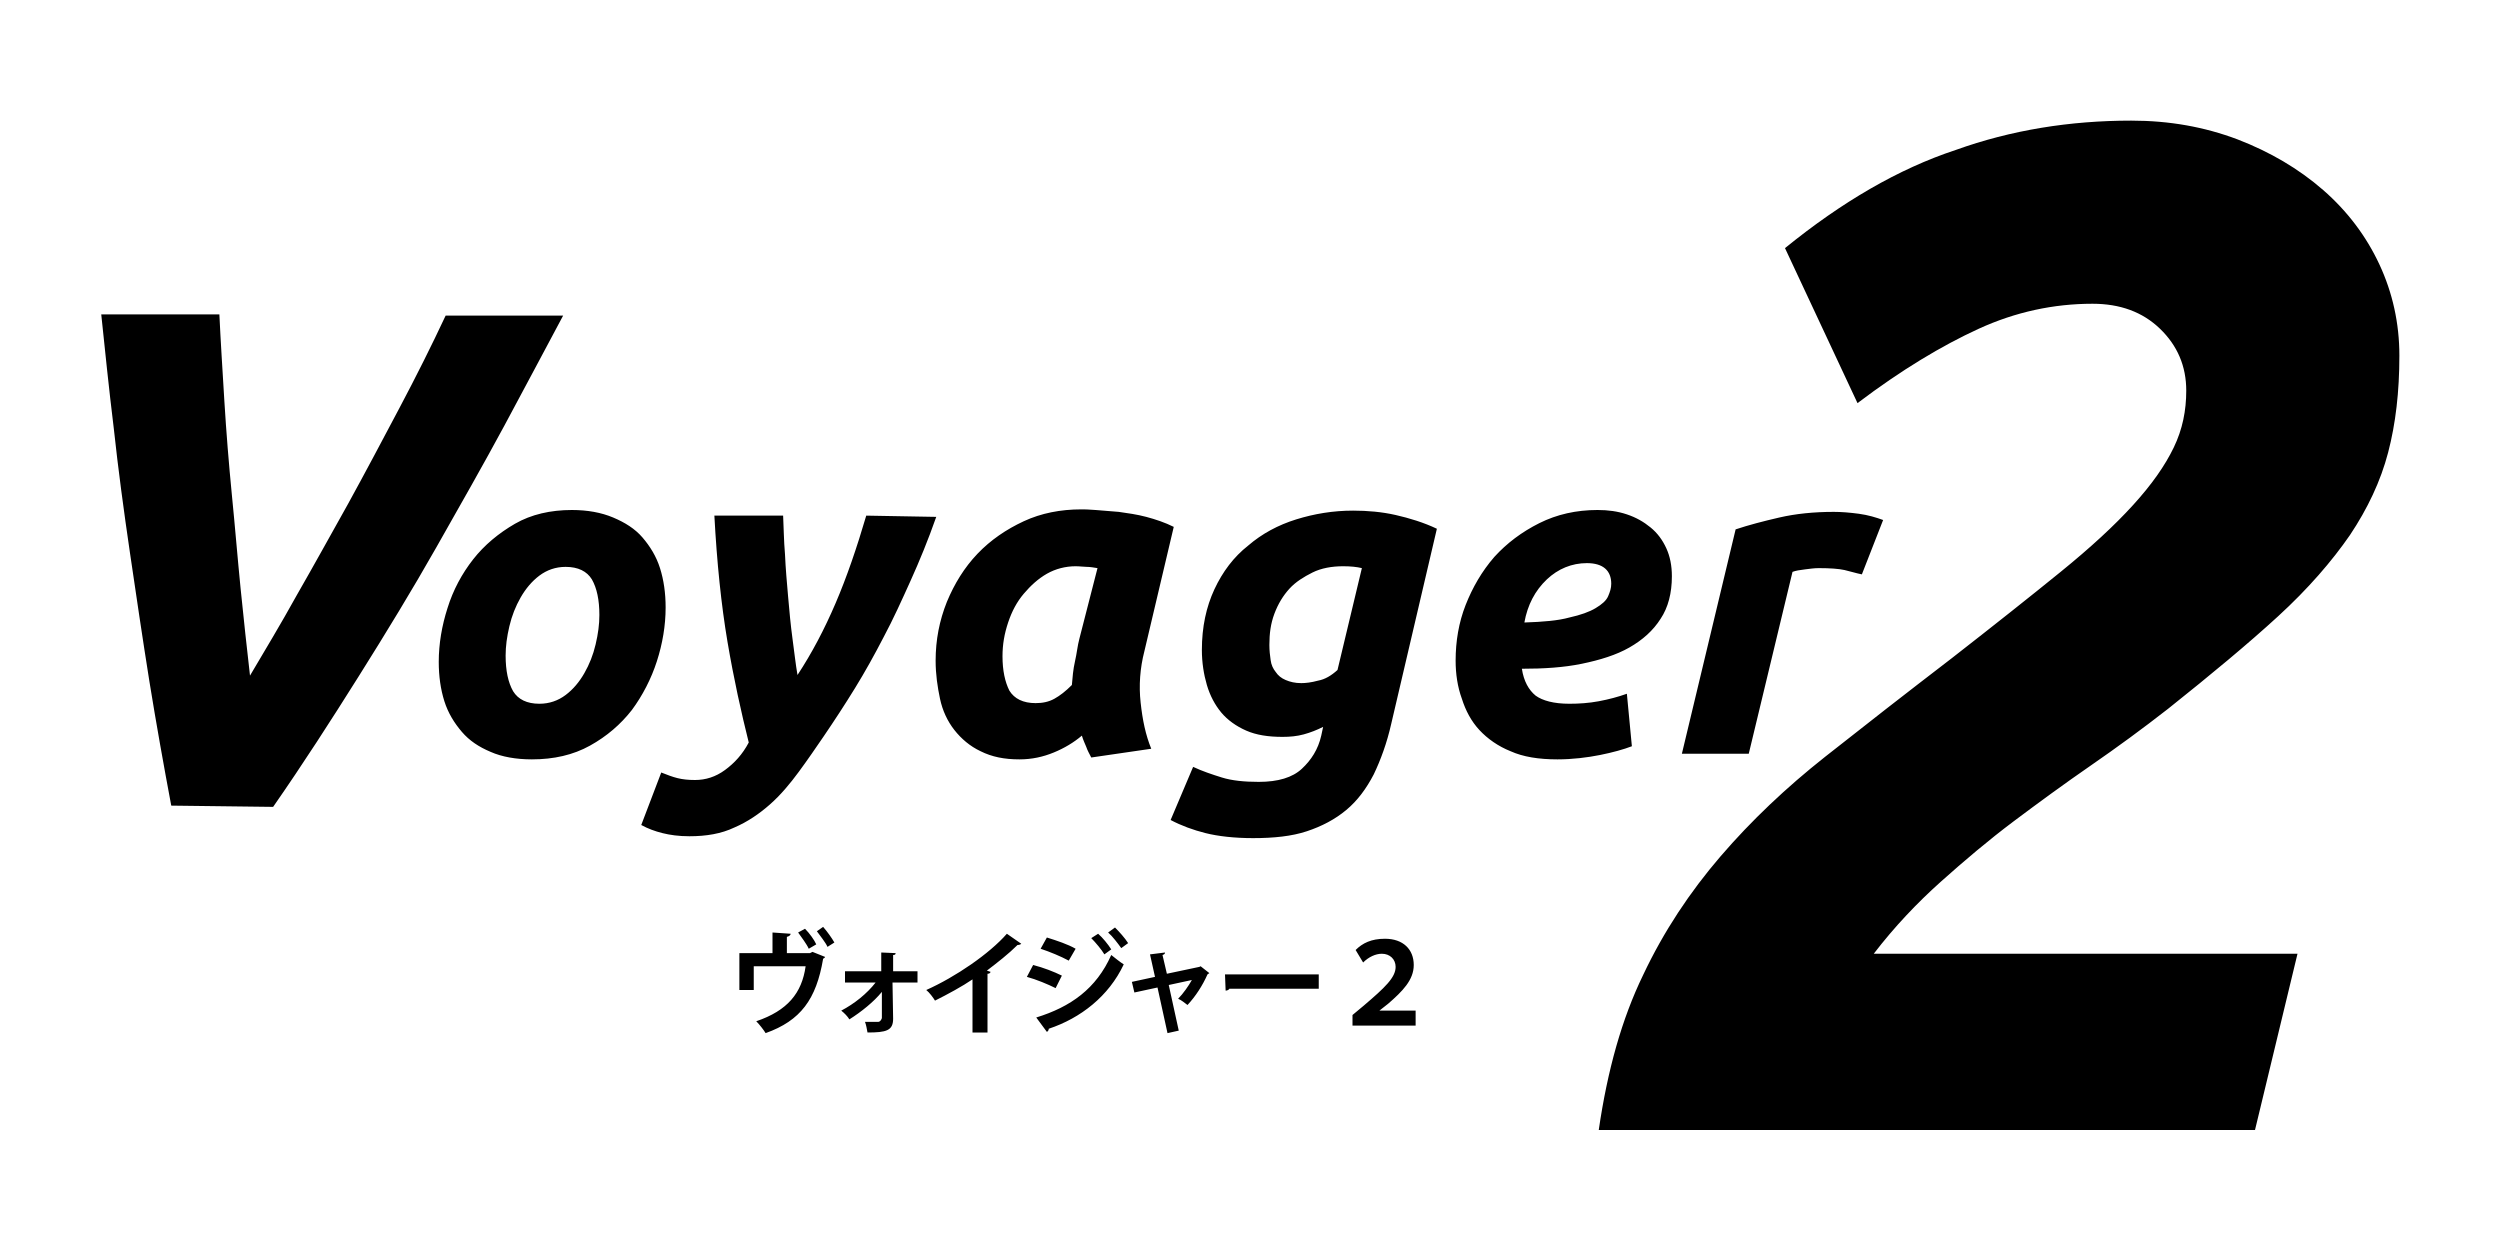
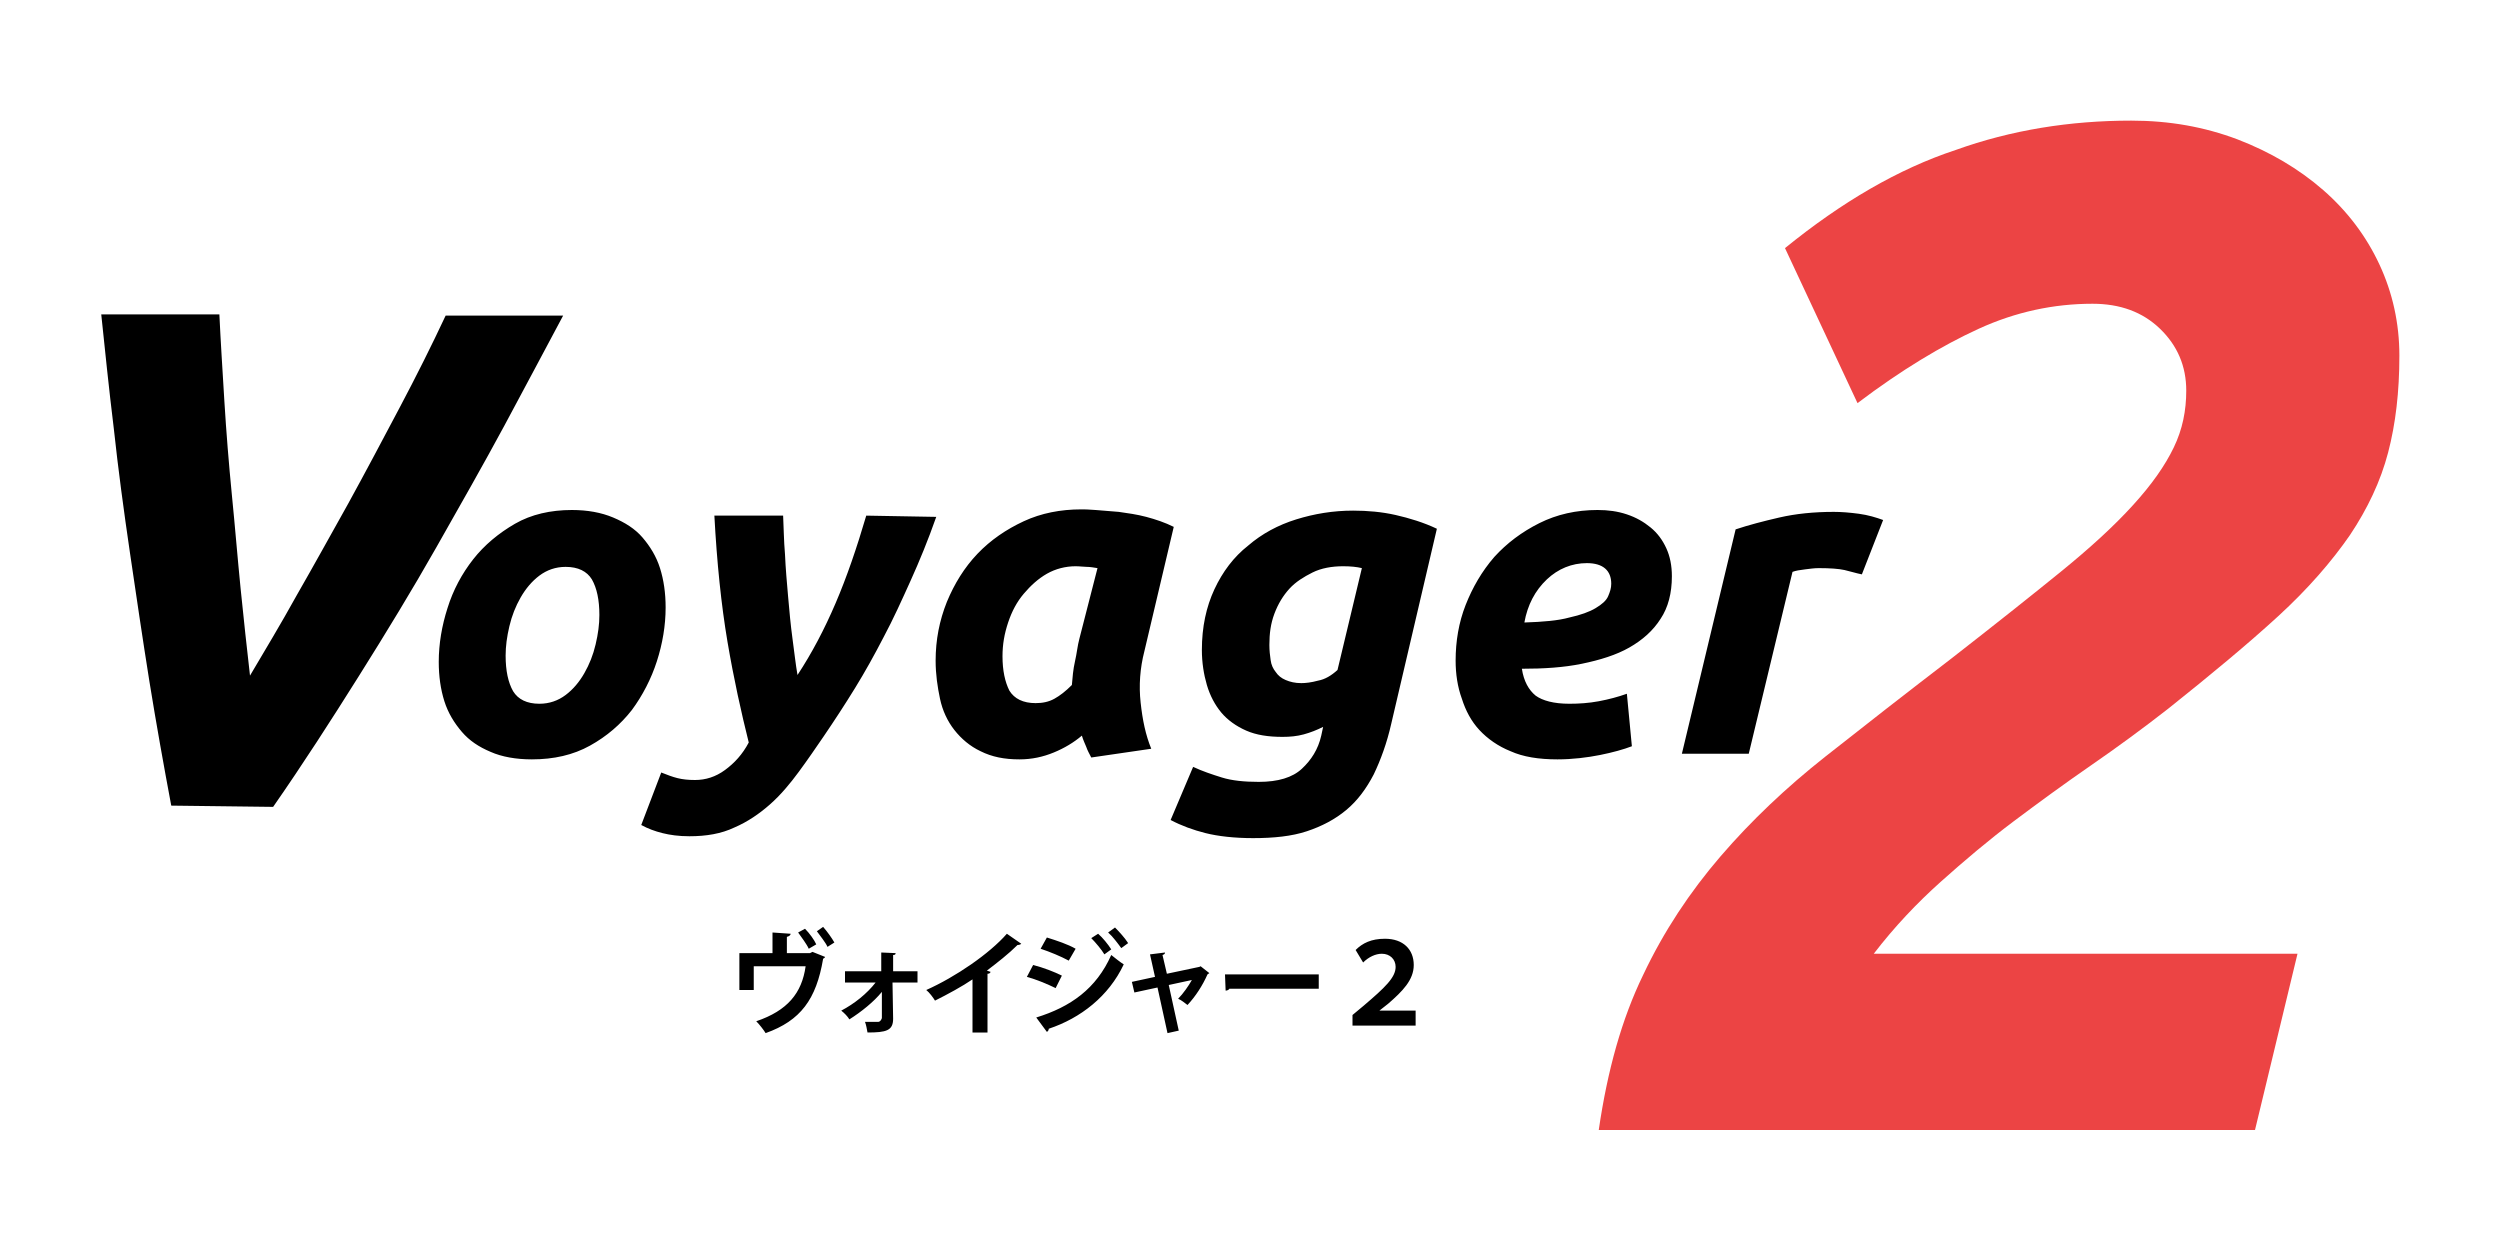
- <svg xmlns="http://www.w3.org/2000/svg" version="1.1" x="0px" y="0px" viewBox="0 0 400 200" style="enable-background:new 0 0 400 200;" xml:space="preserve">
-   <path d="M27.4,128.9c-1.2-6.4-2.4-13.1-3.5-19.9c-1.1-6.9-2.1-13.7-3.1-20.5s-1.9-13.5-2.6-20c-0.8-6.5-1.4-12.5-2-18.2h18.9  c0.2,4.3,0.5,8.9,0.8,13.9c0.3,4.9,0.7,9.9,1.2,15c0.5,5,0.9,10,1.4,15c0.5,4.9,1,9.6,1.5,13.9c2.3-3.9,4.9-8.2,7.5-12.9  c2.7-4.7,5.4-9.6,8.2-14.6c2.8-5.1,5.5-10.2,8.2-15.3c2.7-5.1,5.2-10.1,7.4-14.8h18.8c-2.9,5.4-6,11.3-9.4,17.6s-7.1,12.8-10.9,19.5  s-8,13.6-12.4,20.6s-8.9,14-13.7,20.9L27.4,128.9L27.4,128.9z M85.1,121.5c-2.5,0-4.8-0.4-6.6-1.2c-1.9-0.8-3.4-1.8-4.6-3.2  s-2.2-3-2.8-4.9c-0.6-1.9-0.9-4-0.9-6.3c0-2.9,0.5-5.8,1.4-8.6c0.9-2.9,2.3-5.5,4.1-7.8c1.8-2.3,4.1-4.2,6.7-5.7s5.7-2.2,9.1-2.2  c2.5,0,4.7,0.4,6.6,1.2c1.9,0.8,3.5,1.8,4.7,3.2s2.2,3,2.8,4.9c0.6,1.9,0.9,4,0.9,6.3c0,2.9-0.5,5.8-1.4,8.6s-2.3,5.5-4,7.8  c-1.8,2.3-4,4.2-6.7,5.7S88.6,121.5,85.1,121.5L85.1,121.5z M90.5,90.7c-1.6,0-3,0.5-4.2,1.4s-2.2,2.1-3,3.5s-1.4,2.9-1.8,4.6  s-0.6,3.2-0.6,4.7c0,2.4,0.4,4.3,1.2,5.7c0.8,1.3,2.2,2,4.2,2c1.6,0,3-0.5,4.2-1.4s2.2-2.1,3-3.5s1.4-2.9,1.8-4.6s0.6-3.2,0.6-4.7  c0-2.4-0.4-4.3-1.2-5.7C93.9,91.4,92.5,90.7,90.5,90.7z M149.8,82.7c-1.3,3.7-2.7,7.1-4.1,10.2s-2.8,6.2-4.3,9  c-1.5,2.9-3,5.6-4.6,8.2s-3.3,5.2-5,7.7c-1.3,1.9-2.6,3.8-4,5.7c-1.4,1.9-2.9,3.7-4.6,5.2s-3.6,2.8-5.7,3.7c-2.1,1-4.5,1.4-7.2,1.4  c-1.7,0-3.1-0.2-4.3-0.5s-2.3-0.7-3.4-1.3l3.2-8.4c1,0.4,1.8,0.7,2.6,0.9s1.7,0.3,2.8,0.3c1.7,0,3.3-0.5,4.8-1.6s2.8-2.5,3.8-4.4  c-1.2-4.8-2.4-10.2-3.4-16.1s-1.7-12.7-2.1-20.2h11c0.1,1.9,0.1,3.9,0.3,6.2c0.1,2.3,0.3,4.5,0.5,6.8s0.4,4.5,0.7,6.7  s0.5,4.1,0.8,5.8c2.3-3.5,4.3-7.3,6.1-11.5s3.4-8.9,4.9-14L149.8,82.7L149.8,82.7z M183.1,104.2c-0.7,2.7-0.9,5.5-0.6,8.2  c0.3,2.8,0.8,5.2,1.7,7.4l-9.6,1.4c-0.3-0.6-0.6-1.1-0.8-1.7c-0.2-0.5-0.5-1.1-0.7-1.8c-1.3,1.1-2.8,2-4.5,2.7s-3.5,1.1-5.5,1.1  c-2.4,0-4.4-0.4-6.2-1.3c-1.7-0.8-3.1-2-4.2-3.4c-1.1-1.4-1.9-3.1-2.3-5s-0.7-3.9-0.7-6.1c0-3.3,0.6-6.4,1.8-9.4  c1.2-2.9,2.8-5.5,4.9-7.7c2.1-2.2,4.6-3.9,7.4-5.2s5.9-1.9,9.2-1.9c0.4,0,1.2,0,2.3,0.1s2.3,0.2,3.7,0.3c1.4,0.2,2.9,0.4,4.4,0.8  s3,0.9,4.4,1.6L183.1,104.2L183.1,104.2z M175.6,90.9c-0.6-0.1-1.2-0.2-1.7-0.2s-1.1-0.1-1.8-0.1c-1.6,0-3.2,0.4-4.6,1.2  c-1.4,0.8-2.6,1.9-3.7,3.2c-1.1,1.3-1.9,2.8-2.5,4.6s-0.9,3.5-0.9,5.4c0,2.3,0.4,4.1,1.1,5.5c0.8,1.3,2.2,2,4.2,2  c1.1,0,2.1-0.2,3-0.7s1.8-1.2,2.8-2.2c0.1-1.2,0.2-2.5,0.5-3.8s0.4-2.5,0.7-3.6L175.6,90.9L175.6,90.9z M222.6,115.8  c-0.7,3.1-1.7,5.8-2.8,8.1c-1.2,2.3-2.6,4.2-4.4,5.7c-1.8,1.5-3.9,2.6-6.3,3.4s-5.3,1.1-8.6,1.1c-3,0-5.6-0.3-7.6-0.8  s-3.9-1.2-5.6-2.1l3.6-8.5c1.5,0.7,3,1.2,4.6,1.7s3.6,0.7,5.9,0.7c3.1,0,5.4-0.7,6.9-2.1s2.6-3.1,3.1-5.3l0.3-1.4  c-1,0.5-2,0.9-3.1,1.2s-2.2,0.4-3.4,0.4c-2.3,0-4.2-0.3-5.8-1s-3-1.7-4-2.9c-1-1.2-1.8-2.7-2.3-4.4c-0.5-1.7-0.8-3.6-0.8-5.6  c0-3.7,0.7-6.9,2-9.7s3.1-5.2,5.4-7c2.2-1.9,4.8-3.3,7.7-4.2s5.9-1.4,9.1-1.4c2.3,0,4.6,0.2,6.8,0.7s4.5,1.2,6.6,2.2L222.6,115.8  L222.6,115.8z M217.9,90.9c-0.8-0.2-1.8-0.3-3-0.3c-1.8,0-3.5,0.3-4.9,1s-2.7,1.5-3.7,2.6s-1.8,2.4-2.4,4s-0.8,3.2-0.8,5  c0,0.9,0.1,1.7,0.2,2.4c0.1,0.8,0.4,1.4,0.8,1.9c0.4,0.6,0.9,1,1.6,1.3c0.7,0.3,1.5,0.5,2.5,0.5c0.7,0,1.6-0.1,2.7-0.4  c1.1-0.2,2.1-0.8,3.1-1.7L217.9,90.9L217.9,90.9z M232.9,105.7c0-3.1,0.5-6.1,1.6-8.9s2.6-5.4,4.6-7.7c2-2.2,4.4-4,7.2-5.4  s5.9-2.1,9.3-2.1c1.7,0,3.2,0.2,4.7,0.7s2.7,1.2,3.8,2.1c1.1,0.9,1.9,2,2.5,3.3s0.9,2.8,0.9,4.5c0,2.7-0.6,5-1.8,6.8  c-1.2,1.9-2.9,3.4-5,4.6s-4.7,2-7.6,2.6s-6.1,0.8-9.6,0.8c0.3,2,1.1,3.4,2.2,4.3c1.1,0.8,2.9,1.3,5.4,1.3c1.5,0,3.1-0.1,4.7-0.4  c1.6-0.3,3.1-0.7,4.5-1.2l0.8,8.4c-1.3,0.5-3.1,1-5.1,1.4s-4.4,0.7-6.8,0.7c-3,0-5.5-0.4-7.5-1.3c-2-0.8-3.7-2-5-3.4s-2.2-3.1-2.8-5  C233.2,109.9,232.9,107.8,232.9,105.7L232.9,105.7z M253.9,90.1c-2.4,0-4.6,0.9-6.4,2.6c-1.9,1.8-3.1,4.1-3.6,6.9  c3-0.1,5.4-0.3,7.2-0.8c1.8-0.4,3.2-0.9,4.2-1.5s1.7-1.2,2-1.9c0.3-0.7,0.5-1.3,0.5-2C257.8,91.3,256.5,90.1,253.9,90.1L253.9,90.1z   M297.9,91.9c-1-0.2-1.9-0.5-2.8-0.7s-2.3-0.3-4.1-0.3c-0.7,0-1.4,0.1-2.2,0.2c-0.8,0.1-1.5,0.2-2,0.4l-7,29.1h-10.7l8.6-35.9  c2.1-0.7,4.4-1.3,7-1.9s5.5-0.9,8.7-0.9c1.2,0,2.5,0.1,4,0.3c1.5,0.2,2.8,0.6,3.9,1L297.9,91.9L297.9,91.9z M341,19.3  c6.1,0,11.7,1,17,3c5.2,2,9.8,4.7,13.7,8.1s6.9,7.4,9,11.9s3.2,9.4,3.2,14.6c0,5.8-0.6,10.9-1.8,15.5c-1.2,4.6-3.3,9-6.1,13.2  c-2.9,4.2-6.7,8.6-11.5,13s-10.7,9.3-17.6,14.8c-4.1,3.2-8.2,6.2-12.4,9.1c-4.2,2.9-8.3,5.9-12.3,8.9s-7.9,6.3-11.7,9.7  c-3.8,3.4-7.4,7.2-10.7,11.5h67.8l-6.8,28.2h-105c1.4-9.6,3.7-17.8,7.1-24.8c3.3-7,7.5-13.3,12.4-19s10.5-11,16.7-15.9  s13-10.2,20.3-15.8c6.8-5.3,12.6-9.9,17.4-13.8s8.6-7.4,11.6-10.7c3-3.3,5.1-6.3,6.5-9.2c1.4-2.9,2-5.9,2-9.1c0-3.9-1.4-7.2-4.2-9.9  s-6.4-4-10.8-4c-6.2,0-12.3,1.3-18.2,4c-5.9,2.7-12.4,6.6-19.4,11.9l-11.6-24.8c9.1-7.4,18.2-12.7,27.3-15.7  C321.8,20.8,331.2,19.3,341,19.3L341,19.3z M123.6,149.2l2.9,0.2c0,0.2-0.2,0.4-0.6,0.5v2.6h3.7l0.4-0.2l2,0.8  c0,0.1-0.1,0.2-0.3,0.3c-1.1,6.5-3.6,9.9-9.2,11.9c-0.3-0.5-1-1.4-1.5-1.9c5-1.7,7.3-4.5,7.9-8.8h-8.3v3.8h-2.3v-5.9h5.3  C123.6,152.5,123.6,149.2,123.6,149.2z M128.8,148.6c0.7,0.7,1.5,1.8,1.8,2.5l-1.2,0.7c-0.3-0.7-1.2-1.9-1.7-2.6L128.8,148.6z   M131.7,148.3c0.7,0.8,1.4,1.8,1.8,2.5l-1.1,0.7c-0.3-0.7-1.2-1.8-1.7-2.5L131.7,148.3z M146.7,157.2h-3.9l0.1,5.8  c0,1.9-1.1,2.2-4.1,2.2c-0.1-0.5-0.2-1.2-0.4-1.7h2.1c0.3,0,0.5-0.3,0.6-0.6v-4.2c-1.3,1.6-3.3,3.2-5.2,4.4c-0.3-0.5-0.8-1-1.3-1.4  c2.1-1.1,4.1-2.7,5.5-4.5h-4.9v-1.8h5.8v-3l2.3,0.1c0,0.2-0.1,0.3-0.4,0.3v2.6h3.9v1.8H146.7z M163.4,151c-0.1,0.1-0.3,0.2-0.6,0.2  c-1.4,1.4-3.2,2.8-4.9,4.1c0.2,0.1,0.4,0.1,0.6,0.2c-0.1,0.2-0.2,0.3-0.5,0.3v9.4h-2.4v-8.5c-1.6,1.1-4,2.4-6,3.4  c-0.3-0.5-0.9-1.3-1.4-1.7c4.7-2.1,10.1-5.8,12.9-9L163.4,151z M165.3,154.4c1.6,0.4,3.4,1.1,4.6,1.7l-1,2c-1.2-0.6-3.1-1.4-4.6-1.8  L165.3,154.4z M165.8,162.8c5.5-1.7,9.6-4.6,12-10c0.5,0.4,1.5,1.2,2,1.5c-2.4,5.1-6.9,8.6-12,10.3c0,0.2-0.1,0.4-0.3,0.5  L165.8,162.8z M167.5,150c1.6,0.5,3.4,1.1,4.6,1.8l-1.1,1.9c-1.3-0.7-3-1.4-4.5-1.9L167.5,150z M175.7,149.4  c0.7,0.6,1.6,1.7,2.1,2.5l-1.1,0.8c-0.4-0.7-1.4-1.9-2.1-2.6L175.7,149.4z M178.4,148.4c0.7,0.7,1.6,1.7,2.1,2.5l-1.1,0.8  c-0.5-0.7-1.4-1.9-2.1-2.5L178.4,148.4z M193.5,155.7c-0.1,0.1-0.2,0.1-0.3,0.2c-0.8,1.8-1.9,3.5-3.2,4.9c-0.4-0.3-1-0.8-1.5-1  c0.8-0.8,1.7-2.1,2.2-3l-3.7,0.8l1.6,7.3l-1.8,0.4l-1.6-7.3l-3.7,0.8l-0.4-1.7l3.7-0.8l-0.8-3.6l2.4-0.3c0,0.2-0.1,0.3-0.4,0.4  l0.7,3l5.2-1.1l0.2-0.1L193.5,155.7z M196,155.9h15v2.3h-14.3c-0.1,0.2-0.4,0.3-0.6,0.3L196,155.9z M216.9,152  c1.1-1.1,2.5-1.8,4.7-1.8c2.9,0,4.6,1.7,4.6,4.2c0,2.4-1.8,4.2-4.1,6.2l-1.4,1.1l0,0h5.8v2.4h-10.1v-1.7l1.8-1.5  c3.4-2.9,5.1-4.5,5.1-6.2c0-1.2-0.9-2.1-2.2-2.1c-1,0-2.1,0.5-3,1.4L216.9,152z" />
+ <svg xmlns="http://www.w3.org/2000/svg" x="0px" y="0px" viewBox="0 0 400 200" style="enable-background:new 0 0 400 200;" xml:space="preserve">
+   <style type="text/css">
+ 	.st0{fill:#EC4444;}
+ </style>
+   <path class="st0" d="M341,19.3c6.1,0,11.7,1,17,3c5.2,2,9.8,4.7,13.7,8.1s6.9,7.4,9,11.9s3.2,9.4,3.2,14.6c0,5.8-0.6,10.9-1.8,15.5  c-1.2,4.6-3.3,9-6.1,13.2c-2.9,4.2-6.7,8.6-11.5,13s-10.7,9.3-17.6,14.8c-4.1,3.2-8.2,6.2-12.4,9.1c-4.2,2.9-8.3,5.9-12.3,8.9  s-7.9,6.3-11.7,9.7c-3.8,3.4-7.4,7.2-10.7,11.5h67.8l-6.8,28.2h-105c1.4-9.6,3.7-17.8,7.1-24.8c3.3-7,7.5-13.3,12.4-19  s10.5-11,16.7-15.9s13-10.2,20.3-15.8c6.8-5.3,12.6-9.9,17.4-13.8s8.6-7.4,11.6-10.7c3-3.3,5.1-6.3,6.5-9.2c1.4-2.9,2-5.9,2-9.1  c0-3.9-1.4-7.2-4.2-9.9s-6.4-4-10.8-4c-6.2,0-12.3,1.3-18.2,4c-5.9,2.7-12.4,6.6-19.4,11.9l-11.6-24.8c9.1-7.4,18.2-12.7,27.3-15.7  C321.8,20.8,331.2,19.3,341,19.3L341,19.3z" />
+   <path d="M165.3,154.4c1.6,0.4,3.4,1.1,4.6,1.7l-1,2c-1.2-0.6-3.1-1.4-4.6-1.8L165.3,154.4z" />
+   <path d="M178.4,148.4c0.7,0.7,1.6,1.7,2.1,2.5l-1.1,0.8c-0.5-0.7-1.4-1.9-2.1-2.5L178.4,148.4z" />
+   <path d="M196,155.9h15v2.3h-14.3c-0.1,0.2-0.4,0.3-0.6,0.3L196,155.9z" />
+   <path d="M27.4,128.9c-1.2-6.4-2.4-13.1-3.5-19.9c-1.1-6.9-2.1-13.7-3.1-20.5s-1.9-13.5-2.6-20c-0.8-6.5-1.4-12.5-2-18.2h18.9  c0.2,4.3,0.5,8.9,0.8,13.9c0.3,4.9,0.7,9.9,1.2,15c0.5,5,0.9,10,1.4,15c0.5,4.9,1,9.6,1.5,13.9c2.3-3.9,4.9-8.2,7.5-12.9  c2.7-4.7,5.4-9.6,8.2-14.6c2.8-5.1,5.5-10.2,8.2-15.3c2.7-5.1,5.2-10.1,7.4-14.8h18.8c-2.9,5.4-6,11.3-9.4,17.6s-7.1,12.8-10.9,19.5  s-8,13.6-12.4,20.6s-8.9,14-13.7,20.9L27.4,128.9L27.4,128.9z M105.6,90.9c-0.6-1.9-1.6-3.5-2.8-4.9s-2.8-2.4-4.7-3.2  c-1.9-0.8-4.1-1.2-6.6-1.2c-3.4,0-6.5,0.7-9.1,2.2c-2.6,1.5-4.9,3.4-6.7,5.7s-3.2,4.9-4.1,7.8c-0.9,2.8-1.4,5.7-1.4,8.6  c0,2.3,0.3,4.4,0.9,6.3c0.6,1.9,1.6,3.5,2.8,4.9c1.2,1.4,2.7,2.4,4.6,3.2c1.8,0.8,4.1,1.2,6.6,1.2c3.5,0,6.6-0.7,9.3-2.2  c2.7-1.5,4.9-3.4,6.7-5.7c1.7-2.3,3.1-5,4-7.8c0.9-2.8,1.4-5.7,1.4-8.6C106.5,94.9,106.2,92.8,105.6,90.9z M95.3,103.1  c-0.4,1.7-1,3.2-1.8,4.6c-0.8,1.4-1.8,2.6-3,3.5c-1.2,0.9-2.6,1.4-4.2,1.4c-2,0-3.4-0.7-4.2-2c-0.8-1.4-1.2-3.3-1.2-5.7  c0-1.5,0.2-3,0.6-4.7s1-3.2,1.8-4.6c0.8-1.4,1.8-2.6,3-3.5c1.2-0.9,2.6-1.4,4.2-1.4c2,0,3.4,0.7,4.2,2c0.8,1.4,1.2,3.3,1.2,5.7  C95.9,99.9,95.7,101.4,95.3,103.1z M149.8,82.7c-1.3,3.7-2.7,7.1-4.1,10.2s-2.8,6.2-4.3,9c-1.5,2.9-3,5.6-4.6,8.2s-3.3,5.2-5,7.7  c-1.3,1.9-2.6,3.8-4,5.7c-1.4,1.9-2.9,3.7-4.6,5.2s-3.6,2.8-5.7,3.7c-2.1,1-4.5,1.4-7.2,1.4c-1.7,0-3.1-0.2-4.3-0.5  s-2.3-0.7-3.4-1.3l3.2-8.4c1,0.4,1.8,0.7,2.6,0.9s1.7,0.3,2.8,0.3c1.7,0,3.3-0.5,4.8-1.6s2.8-2.5,3.8-4.4  c-1.2-4.8-2.4-10.2-3.4-16.1s-1.7-12.7-2.1-20.2h11c0.1,1.9,0.1,3.9,0.3,6.2c0.1,2.3,0.3,4.5,0.5,6.8s0.4,4.5,0.7,6.7  s0.5,4.1,0.8,5.8c2.3-3.5,4.3-7.3,6.1-11.5s3.4-8.9,4.9-14L149.8,82.7L149.8,82.7z M183.1,104.2l4.7-19.9c-1.4-0.7-2.9-1.2-4.4-1.6  c-1.5-0.4-3-0.6-4.4-0.8c-1.4-0.1-2.6-0.2-3.7-0.3c-1.1-0.1-1.9-0.1-2.3-0.1c-3.3,0-6.4,0.6-9.2,1.9c-2.8,1.3-5.3,3-7.4,5.2  c-2.1,2.2-3.7,4.8-4.9,7.7c-1.2,3-1.8,6.1-1.8,9.4c0,2.2,0.3,4.2,0.7,6.1c0.4,1.9,1.2,3.6,2.3,5c1.1,1.4,2.5,2.6,4.2,3.4  c1.8,0.9,3.8,1.3,6.2,1.3c2,0,3.8-0.4,5.5-1.1c1.7-0.7,3.2-1.6,4.5-2.7c0.2,0.7,0.5,1.3,0.7,1.8c0.2,0.6,0.5,1.1,0.8,1.7l9.6-1.4  c-0.9-2.2-1.4-4.6-1.7-7.4C182.2,109.7,182.4,106.9,183.1,104.2z M172.7,102.2c-0.3,1.1-0.4,2.3-0.7,3.6s-0.4,2.6-0.5,3.8  c-1,1-1.9,1.7-2.8,2.2c-0.9,0.5-1.9,0.7-3,0.7c-2,0-3.4-0.7-4.2-2c-0.7-1.4-1.1-3.2-1.1-5.5c0-1.9,0.3-3.6,0.9-5.4  c0.6-1.8,1.4-3.3,2.5-4.6c1.1-1.3,2.3-2.4,3.7-3.2s3-1.2,4.6-1.2c0.7,0,1.3,0.1,1.8,0.1s1.1,0.1,1.7,0.2L172.7,102.2z M223.3,82.4  c-2.2-0.5-4.5-0.7-6.8-0.7c-3.2,0-6.2,0.5-9.1,1.4c-2.9,0.9-5.5,2.3-7.7,4.2c-2.3,1.8-4.1,4.2-5.4,7s-2,6-2,9.7c0,2,0.3,3.9,0.8,5.6  c0.5,1.7,1.3,3.2,2.3,4.4s2.4,2.2,4,2.9c1.6,0.7,3.5,1,5.8,1c1.2,0,2.3-0.1,3.4-0.4c1.1-0.3,2.1-0.7,3.1-1.2l-0.3,1.4  c-0.5,2.2-1.6,3.9-3.1,5.3s-3.8,2.1-6.9,2.1c-2.3,0-4.3-0.2-5.9-0.7s-3.1-1-4.6-1.7l-3.6,8.5c1.7,0.9,3.6,1.6,5.6,2.1  s4.6,0.8,7.6,0.8c3.3,0,6.2-0.3,8.6-1.1c2.4-0.8,4.5-1.9,6.3-3.4c1.8-1.5,3.2-3.4,4.4-5.7c1.1-2.3,2.1-5,2.8-8.1l7.3-31.2  C227.8,83.6,225.5,82.9,223.3,82.4z M214,107.2c-1,0.9-2,1.5-3.1,1.7c-1.1,0.3-2,0.4-2.7,0.4c-1,0-1.8-0.2-2.5-0.5s-1.2-0.7-1.6-1.3  c-0.4-0.5-0.7-1.1-0.8-1.9c-0.1-0.7-0.2-1.5-0.2-2.4c0-1.8,0.2-3.4,0.8-5c0.6-1.6,1.4-2.9,2.4-4c1-1.1,2.3-1.9,3.7-2.6  c1.4-0.7,3.1-1,4.9-1c1.2,0,2.2,0.1,3,0.3L214,107.2z M266.6,87.7c-0.6-1.3-1.4-2.4-2.5-3.3c-1.1-0.9-2.3-1.6-3.8-2.1  s-3-0.7-4.7-0.7c-3.4,0-6.5,0.7-9.3,2.1c-2.8,1.4-5.2,3.2-7.2,5.4c-2,2.3-3.5,4.9-4.6,7.7s-1.6,5.8-1.6,8.9c0,2.1,0.3,4.2,1,6.1  c0.6,1.9,1.5,3.6,2.8,5c1.3,1.4,3,2.6,5,3.4c2,0.9,4.5,1.3,7.5,1.3c2.4,0,4.8-0.3,6.8-0.7c2-0.4,3.8-0.9,5.1-1.4l-0.8-8.4  c-1.4,0.5-2.9,0.9-4.5,1.2c-1.6,0.3-3.2,0.4-4.7,0.4c-2.5,0-4.3-0.5-5.4-1.3c-1.1-0.9-1.9-2.3-2.2-4.3c3.5,0,6.7-0.2,9.6-0.8  c2.9-0.6,5.5-1.4,7.6-2.6c2.1-1.2,3.8-2.7,5-4.6c1.2-1.8,1.8-4.1,1.8-6.8C267.5,90.5,267.2,89,266.6,87.7z M257.3,95.4  c-0.3,0.7-1,1.3-2,1.9c-1,0.6-2.4,1.1-4.2,1.5c-1.8,0.5-4.2,0.7-7.2,0.8c0.5-2.8,1.7-5.1,3.6-6.9c1.8-1.7,4-2.6,6.4-2.6  c2.6,0,3.9,1.2,3.9,3.3C257.8,94.1,257.6,94.7,257.3,95.4z M297.9,91.9c-1-0.2-1.9-0.5-2.8-0.7s-2.3-0.3-4.1-0.3  c-0.7,0-1.4,0.1-2.2,0.2c-0.8,0.1-1.5,0.2-2,0.4l-7,29.1h-10.7l8.6-35.9c2.1-0.7,4.4-1.3,7-1.9s5.5-0.9,8.7-0.9c1.2,0,2.5,0.1,4,0.3  c1.5,0.2,2.8,0.6,3.9,1L297.9,91.9L297.9,91.9z M128.8,148.6c0.7,0.7,1.5,1.8,1.8,2.5l-1.2,0.7c-0.3-0.7-1.2-1.9-1.7-2.6  L128.8,148.6z M131.7,148.3c0.7,0.8,1.4,1.8,1.8,2.5l-1.1,0.7c-0.3-0.7-1.2-1.8-1.7-2.5L131.7,148.3z M123.6,149.2l2.9,0.2  c0,0.2-0.2,0.4-0.6,0.5v2.6h3.7l0.4-0.2l2,0.8c0,0.1-0.1,0.2-0.3,0.3c-1.1,6.5-3.6,9.9-9.2,11.9c-0.3-0.5-1-1.4-1.5-1.9  c5-1.7,7.3-4.5,7.9-8.8h-8.3v3.8h-2.3v-5.9h5.3C123.6,152.5,123.6,149.2,123.6,149.2z M146.7,157.2h-3.9l0.1,5.8  c0,1.9-1.1,2.2-4.1,2.2c-0.1-0.5-0.2-1.2-0.4-1.7h2.1c0.3,0,0.5-0.3,0.6-0.6v-4.2c-1.3,1.6-3.3,3.2-5.2,4.4c-0.3-0.5-0.8-1-1.3-1.4  c2.1-1.1,4.1-2.7,5.5-4.5h-4.9v-1.8h5.8v-3l2.3,0.1c0,0.2-0.1,0.3-0.4,0.3v2.6h3.9v1.8L146.7,157.2L146.7,157.2z M163.4,151  c-0.1,0.1-0.3,0.2-0.6,0.2c-1.4,1.4-3.2,2.8-4.9,4.1c0.2,0.1,0.4,0.1,0.6,0.2c-0.1,0.2-0.2,0.3-0.5,0.3v9.4h-2.4v-8.5  c-1.6,1.1-4,2.4-6,3.4c-0.3-0.5-0.9-1.3-1.4-1.7c4.7-2.1,10.1-5.8,12.9-9L163.4,151z M165.8,162.8c5.5-1.7,9.6-4.6,12-10  c0.5,0.4,1.5,1.2,2,1.5c-2.4,5.1-6.9,8.6-12,10.3c0,0.2-0.1,0.4-0.3,0.5L165.8,162.8z M167.5,150c1.6,0.5,3.4,1.1,4.6,1.8l-1.1,1.9  c-1.3-0.7-3-1.4-4.5-1.9L167.5,150z M175.7,149.4c0.7,0.6,1.6,1.7,2.1,2.5l-1.1,0.8c-0.4-0.7-1.4-1.9-2.1-2.6L175.7,149.4z   M193.5,155.7c-0.1,0.1-0.2,0.1-0.3,0.2c-0.8,1.8-1.9,3.5-3.2,4.9c-0.4-0.3-1-0.8-1.5-1c0.8-0.8,1.7-2.1,2.2-3l-3.7,0.8l1.6,7.3  l-1.8,0.4l-1.6-7.3l-3.7,0.8l-0.4-1.7l3.7-0.8l-0.8-3.6l2.4-0.3c0,0.2-0.1,0.3-0.4,0.4l0.7,3l5.2-1.1l0.2-0.1L193.5,155.7z   M216.9,152c1.1-1.1,2.5-1.8,4.7-1.8c2.9,0,4.6,1.7,4.6,4.2c0,2.4-1.8,4.2-4.1,6.2l-1.4,1.1l0,0h5.8v2.4h-10.1v-1.7l1.8-1.5  c3.4-2.9,5.1-4.5,5.1-6.2c0-1.2-0.9-2.1-2.2-2.1c-1,0-2.1,0.5-3,1.4L216.9,152z" />
</svg>
